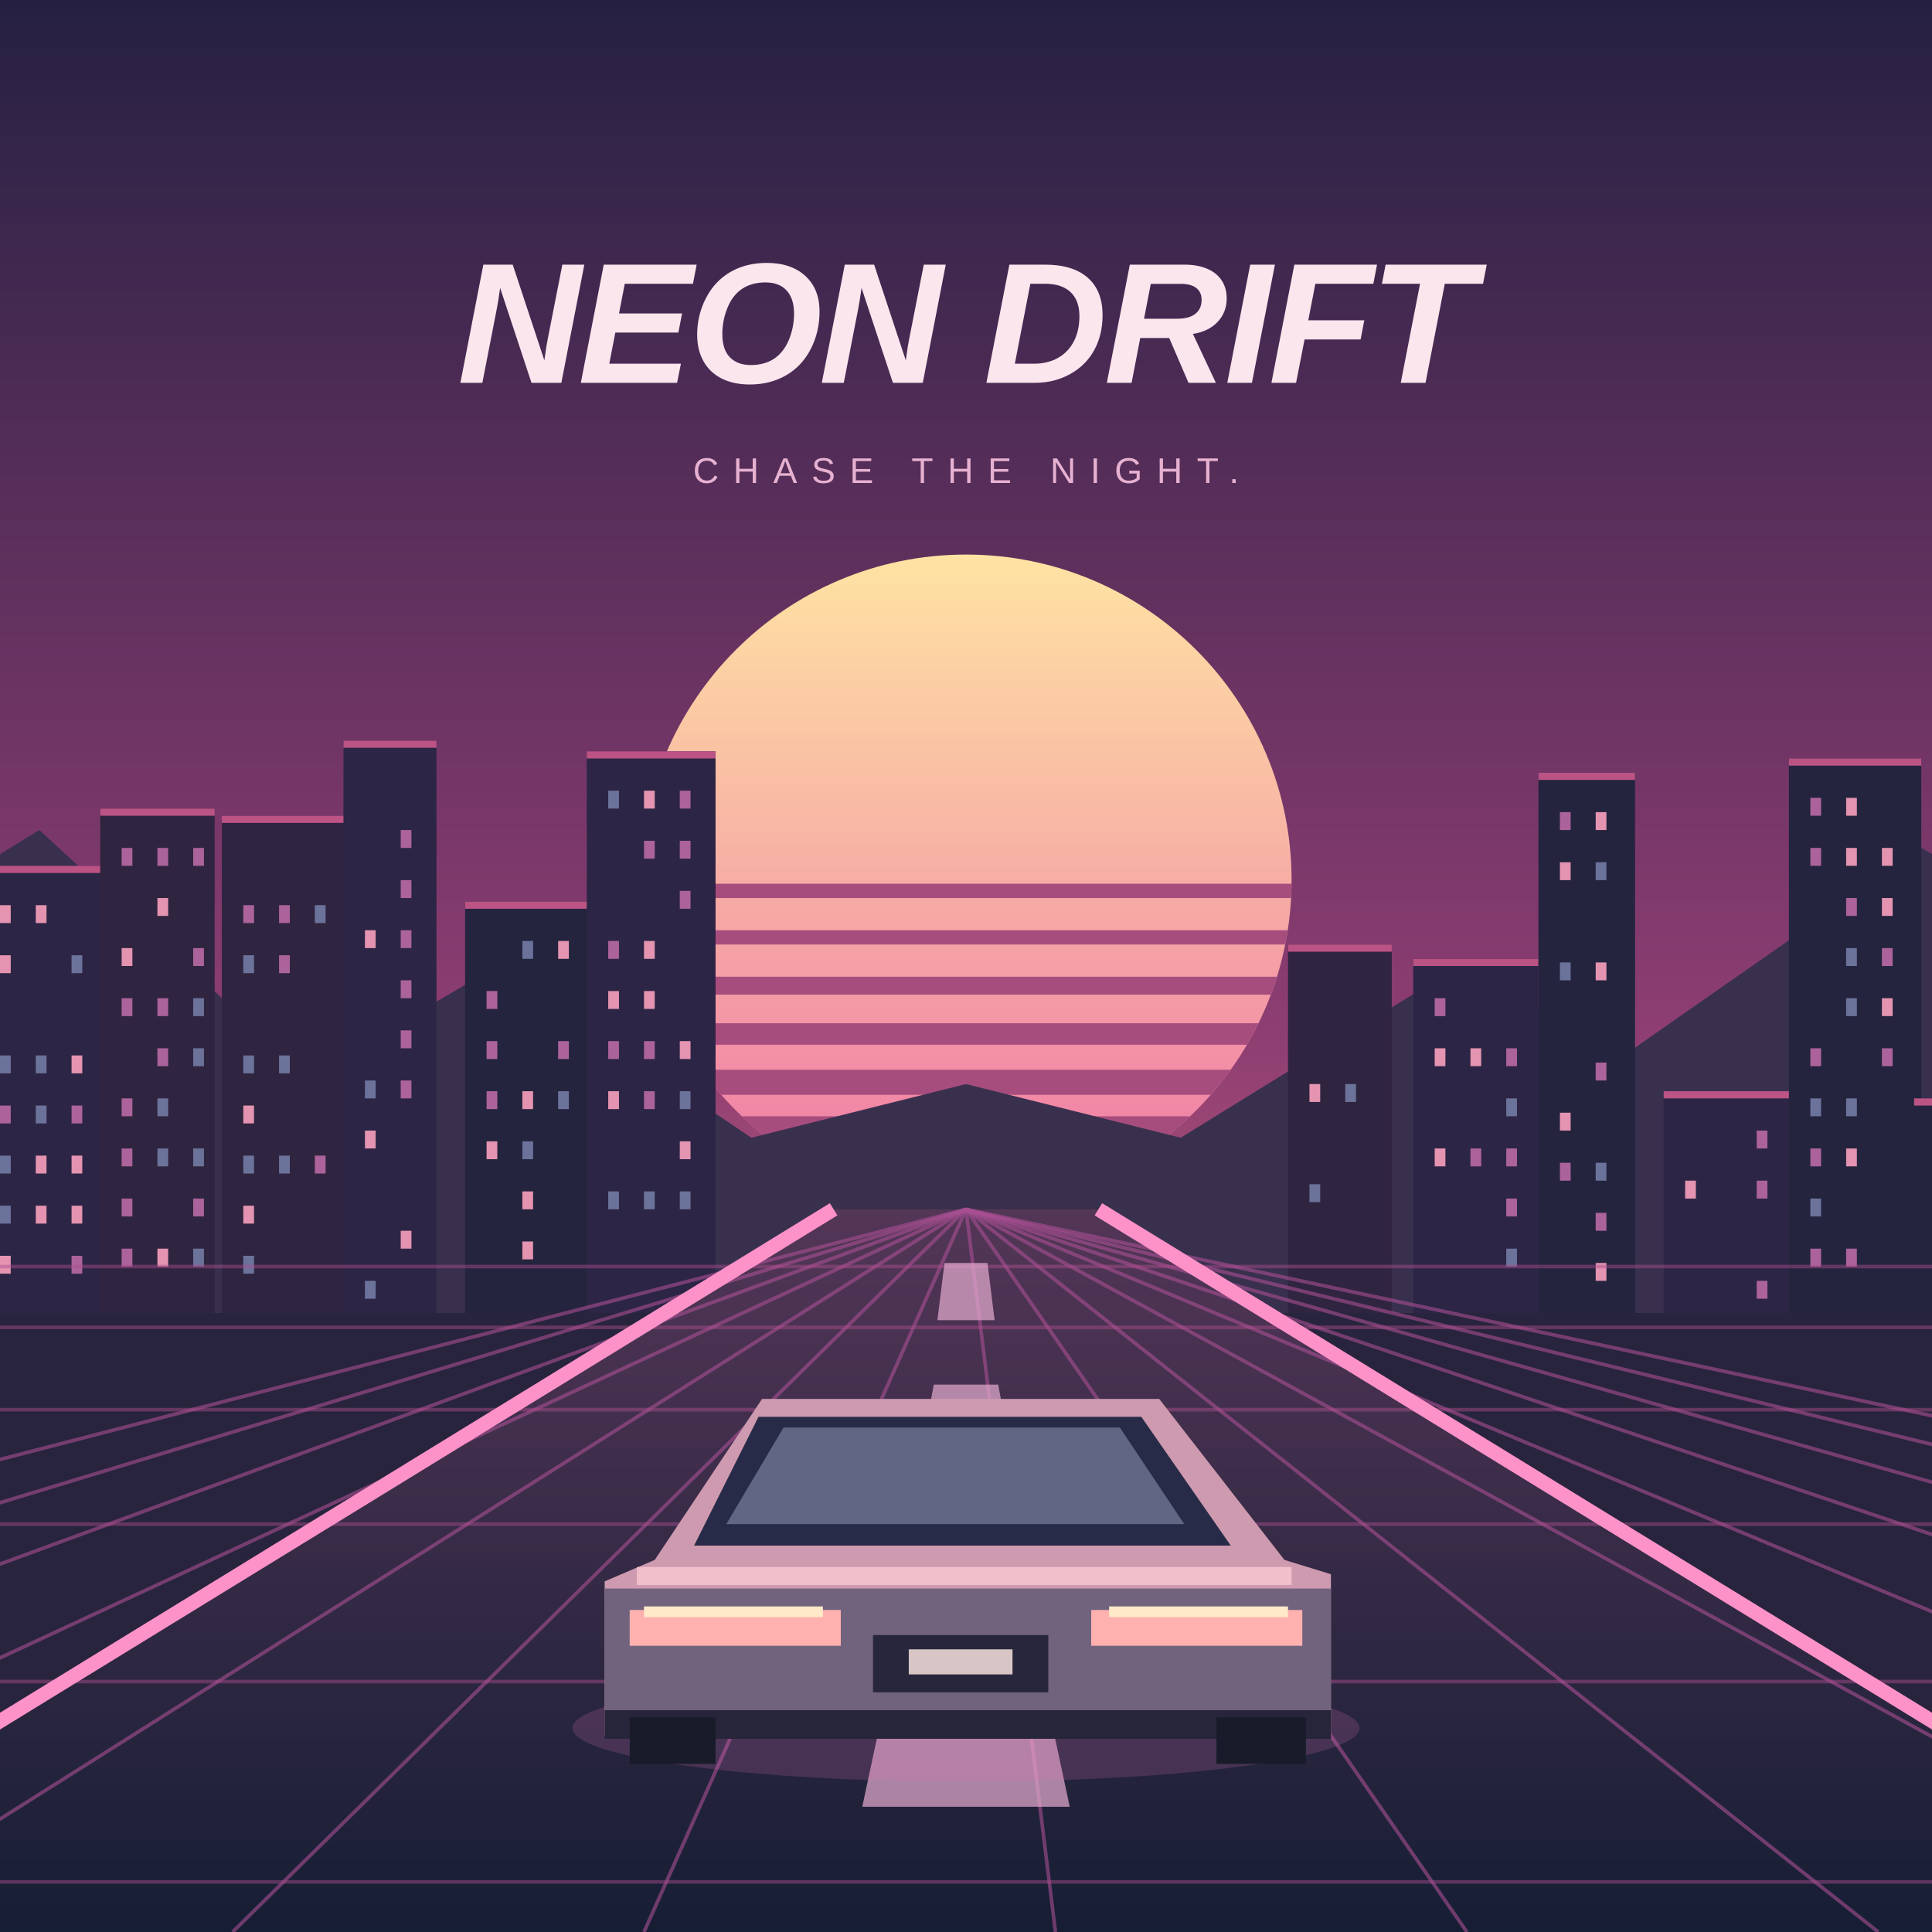
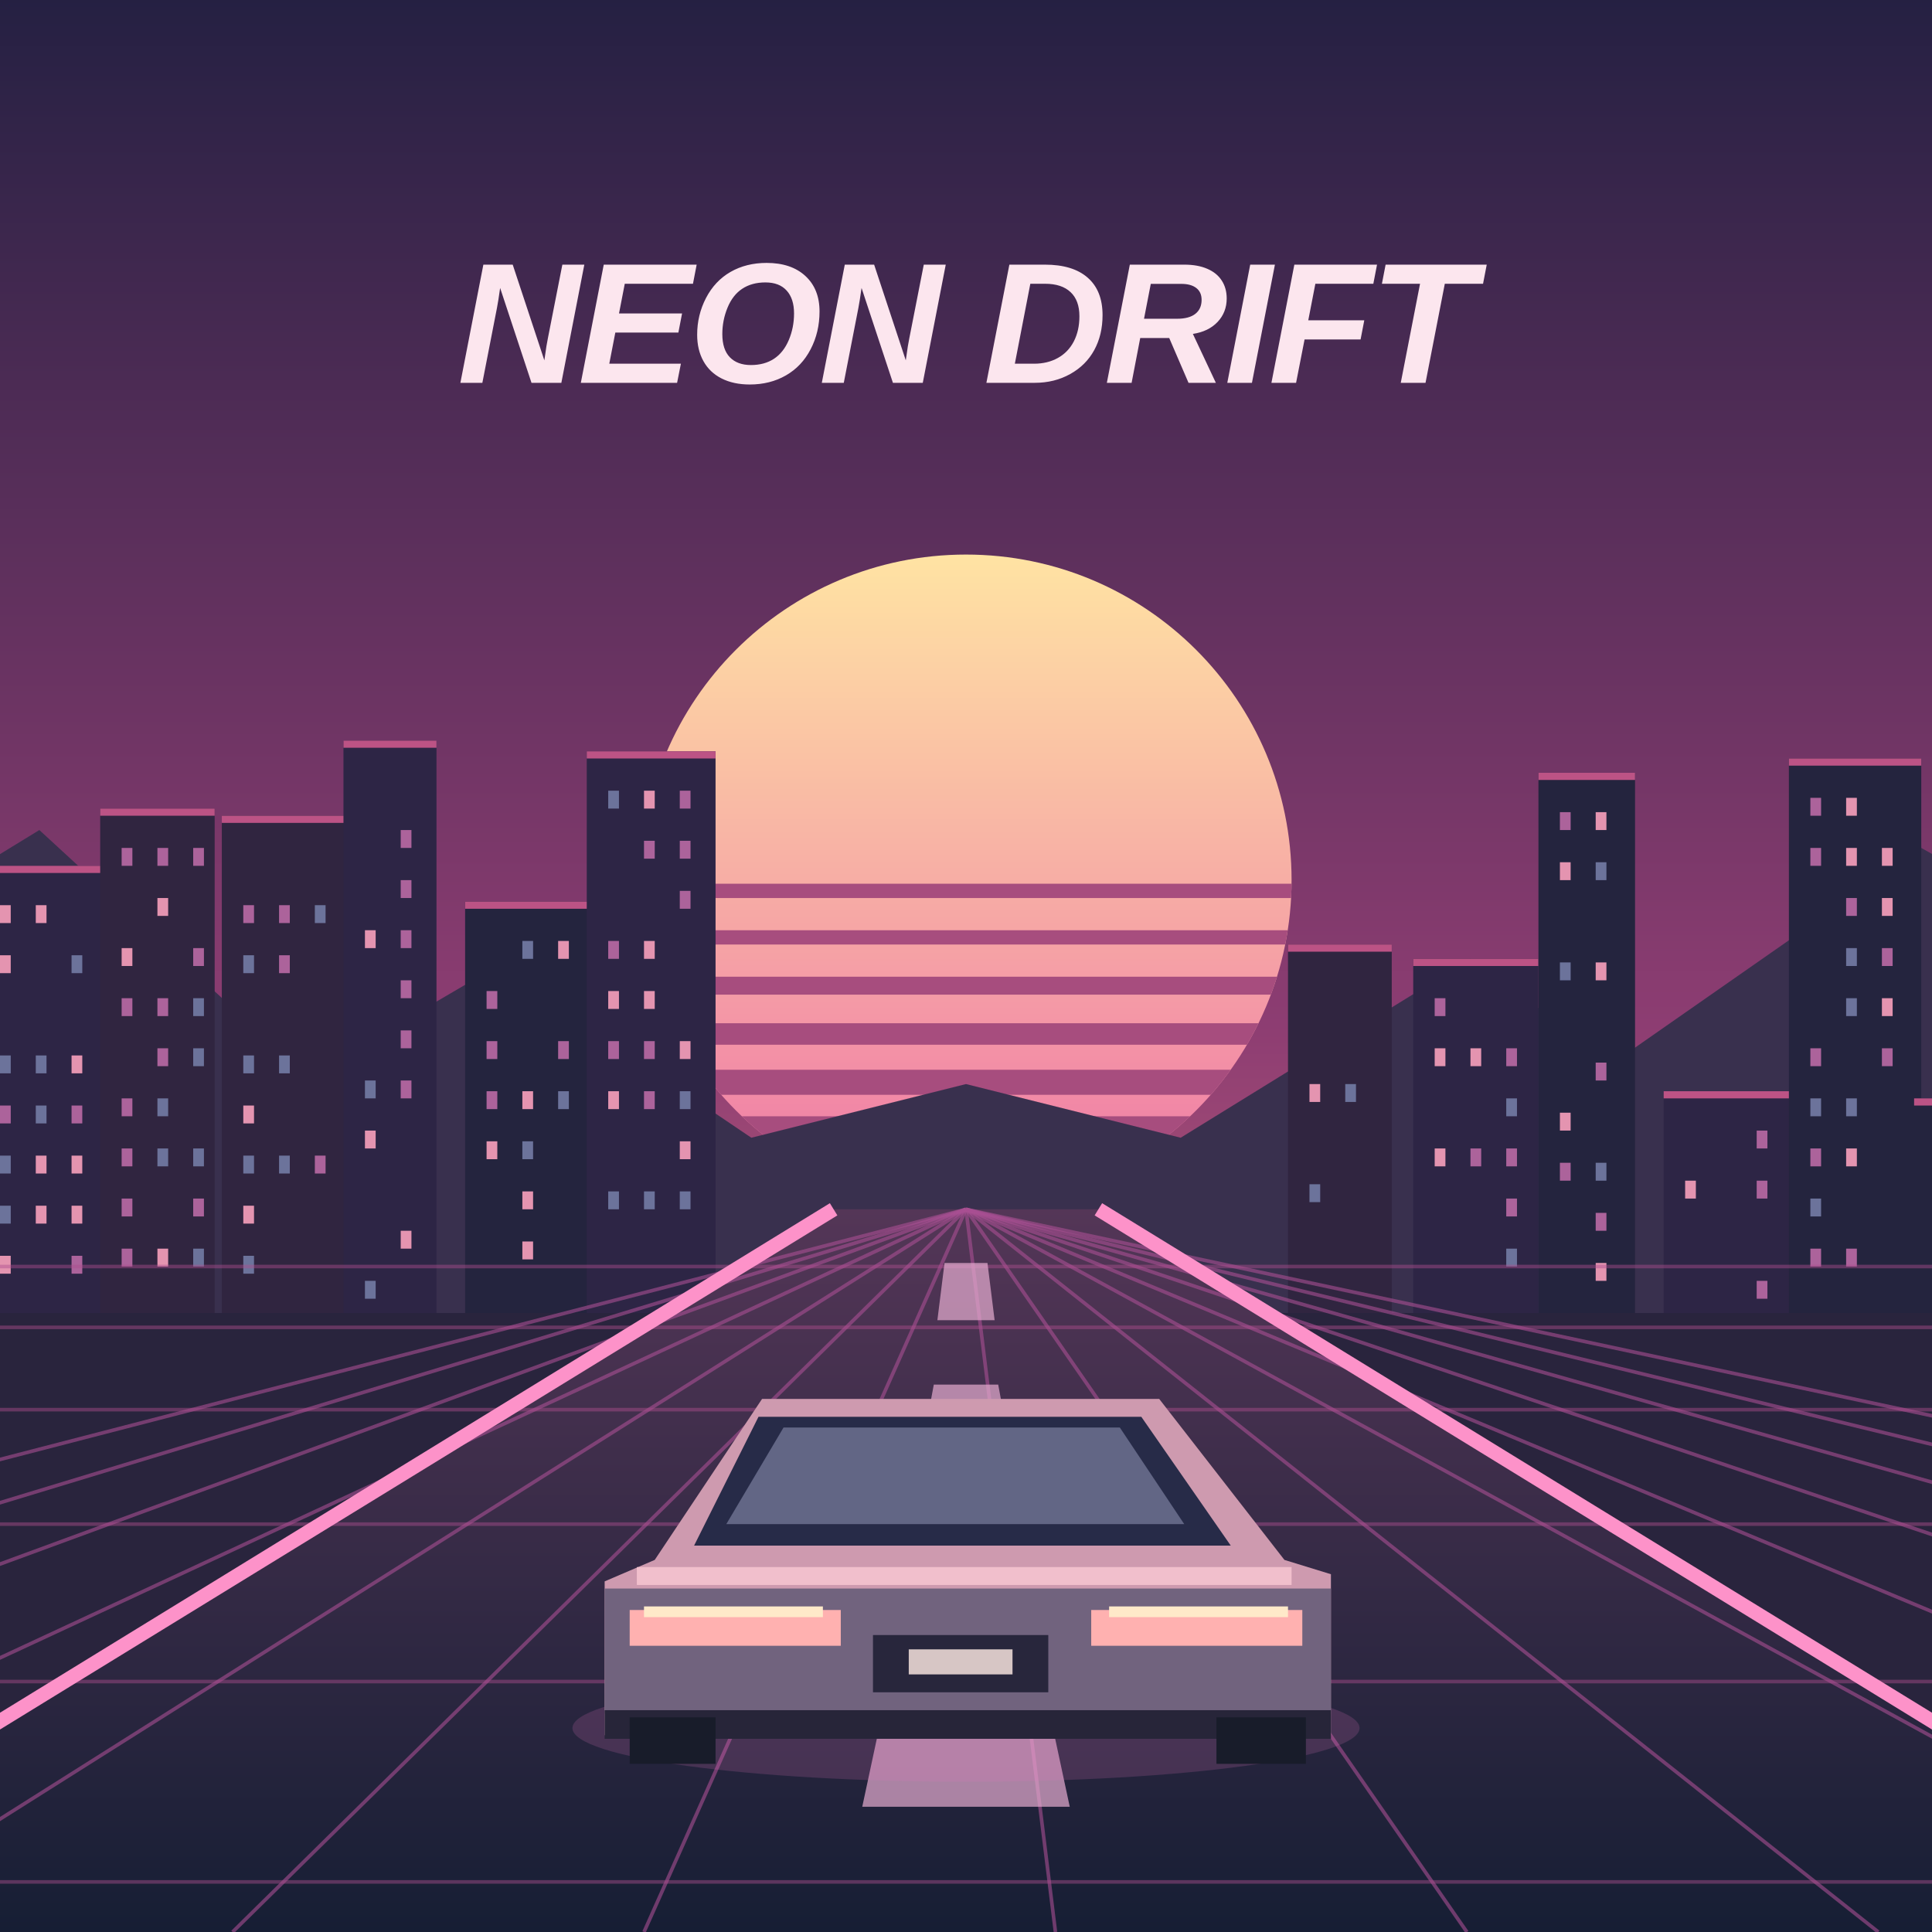
<svg xmlns="http://www.w3.org/2000/svg" viewBox="210 0 540 540" role="img">
  <defs>
    <linearGradient id="sky" x2="0" y2="1">
      <stop stop-color="#242042" />
      <stop offset=".53" stop-color="#8d3d72" />
      <stop offset="1" stop-color="#fa8a86" />
    </linearGradient>
    <linearGradient id="sun" x2="0" y2="1">
      <stop stop-color="#ffe3a3" />
      <stop offset="1" stop-color="#ef78a7" />
    </linearGradient>
    <linearGradient id="road" x2="0" y2="1">
      <stop stop-color="#543657" />
      <stop offset="1" stop-color="#161e34" />
    </linearGradient>
    <clipPath id="sun-cut">
      <circle cx="480" cy="246" r="91" />
    </clipPath>
  </defs>
  <rect x="0" y="0" width="960" height="540" fill="url(#sky)" />
  <circle cx="480" cy="246" r="91" fill="url(#sun)" />
  <rect x="380" y="247" width="200" height="4" fill="#a74d7e" clip-path="url(#sun-cut)" />
  <rect x="380" y="260" width="200" height="4" fill="#a74d7e" clip-path="url(#sun-cut)" />
  <rect x="380" y="273" width="200" height="5" fill="#a74d7e" clip-path="url(#sun-cut)" />
  <rect x="380" y="286" width="200" height="6" fill="#a74d7e" clip-path="url(#sun-cut)" />
  <rect x="380" y="299" width="200" height="7" fill="#a74d7e" clip-path="url(#sun-cut)" />
  <rect x="380" y="312" width="200" height="8" fill="#a74d7e" clip-path="url(#sun-cut)" />
  <rect x="380" y="325" width="200" height="9" fill="#a74d7e" clip-path="url(#sun-cut)" />
  <rect x="380" y="338" width="200" height="10" fill="#a74d7e" clip-path="url(#sun-cut)" />
  <path d="M0 306l95-63 59 30 67-41 75 69 53-31 71 48 60-15 60 15 81-50 40 29 86-60 82 46 69-51 62 74v98H0z" fill="#39304e" />
  <rect x="0" y="247" width="40" height="133" fill="#2d2545" />
  <rect x="0" y="247" width="40" height="2" fill="#bc5385" />
  <rect x="6" y="258" width="3" height="5" fill="#6c739b" />
  <rect x="16" y="258" width="3" height="5" fill="#ac639b" />
  <rect x="36" y="272" width="3" height="5" fill="#6c739b" />
  <rect x="6" y="286" width="3" height="5" fill="#6c739b" />
  <rect x="16" y="286" width="3" height="5" fill="#6c739b" />
  <rect x="26" y="286" width="3" height="5" fill="#ac639b" />
  <rect x="16" y="300" width="3" height="5" fill="#ac639b" />
  <rect x="26" y="300" width="3" height="5" fill="#6c739b" />
  <rect x="36" y="300" width="3" height="5" fill="#6c739b" />
  <rect x="26" y="314" width="3" height="5" fill="#ac639b" />
  <rect x="26" y="328" width="3" height="5" fill="#e494b0" />
  <rect x="6" y="342" width="3" height="5" fill="#6c739b" />
  <rect x="36" y="356" width="3" height="5" fill="#e494b0" />
  <rect x="34" y="282" width="35" height="98" fill="#302540" />
  <rect x="34" y="282" width="35" height="2" fill="#bc5385" />
  <rect x="40" y="293" width="3" height="5" fill="#ac639b" />
  <rect x="40" y="307" width="3" height="5" fill="#6c739b" />
  <rect x="50" y="307" width="3" height="5" fill="#6c739b" />
  <rect x="40" y="321" width="3" height="5" fill="#e494b0" />
  <rect x="50" y="321" width="3" height="5" fill="#6c739b" />
  <rect x="60" y="321" width="3" height="5" fill="#ac639b" />
  <rect x="60" y="335" width="3" height="5" fill="#e494b0" />
  <rect x="40" y="349" width="3" height="5" fill="#e494b0" />
  <rect x="50" y="349" width="3" height="5" fill="#ac639b" />
  <rect x="68" y="224" width="25" height="156" fill="#302540" />
  <rect x="68" y="224" width="25" height="2" fill="#bc5385" />
  <rect x="74" y="235" width="3" height="5" fill="#ac639b" />
  <rect x="74" y="249" width="3" height="5" fill="#ac639b" />
  <rect x="84" y="249" width="3" height="5" fill="#6c739b" />
  <rect x="84" y="263" width="3" height="5" fill="#6c739b" />
  <rect x="84" y="277" width="3" height="5" fill="#6c739b" />
  <rect x="74" y="291" width="3" height="5" fill="#e494b0" />
  <rect x="84" y="291" width="3" height="5" fill="#6c739b" />
  <rect x="84" y="305" width="3" height="5" fill="#ac639b" />
  <rect x="74" y="319" width="3" height="5" fill="#e494b0" />
  <rect x="84" y="319" width="3" height="5" fill="#e494b0" />
  <rect x="74" y="333" width="3" height="5" fill="#e494b0" />
  <rect x="102" y="237" width="34" height="143" fill="#2d2545" />
  <rect x="102" y="237" width="34" height="2" fill="#bc5385" />
  <rect x="108" y="248" width="3" height="5" fill="#ac639b" />
  <rect x="118" y="248" width="3" height="5" fill="#e494b0" />
  <rect x="128" y="248" width="3" height="5" fill="#6c739b" />
  <rect x="108" y="262" width="3" height="5" fill="#ac639b" />
  <rect x="108" y="276" width="3" height="5" fill="#e494b0" />
  <rect x="128" y="276" width="3" height="5" fill="#e494b0" />
  <rect x="108" y="290" width="3" height="5" fill="#6c739b" />
  <rect x="118" y="290" width="3" height="5" fill="#e494b0" />
  <rect x="128" y="304" width="3" height="5" fill="#6c739b" />
  <rect x="118" y="318" width="3" height="5" fill="#e494b0" />
  <rect x="128" y="318" width="3" height="5" fill="#6c739b" />
  <rect x="118" y="332" width="3" height="5" fill="#6c739b" />
  <rect x="108" y="346" width="3" height="5" fill="#e494b0" />
  <rect x="118" y="346" width="3" height="5" fill="#6c739b" />
  <rect x="136" y="263" width="39" height="117" fill="#302540" />
  <rect x="136" y="263" width="39" height="2" fill="#bc5385" />
  <rect x="152" y="274" width="3" height="5" fill="#ac639b" />
  <rect x="162" y="274" width="3" height="5" fill="#e494b0" />
  <rect x="142" y="288" width="3" height="5" fill="#6c739b" />
  <rect x="162" y="288" width="3" height="5" fill="#ac639b" />
  <rect x="152" y="302" width="3" height="5" fill="#ac639b" />
  <rect x="152" y="316" width="3" height="5" fill="#ac639b" />
  <rect x="142" y="330" width="3" height="5" fill="#e494b0" />
  <rect x="152" y="330" width="3" height="5" fill="#ac639b" />
  <rect x="162" y="330" width="3" height="5" fill="#6c739b" />
  <rect x="142" y="344" width="3" height="5" fill="#ac639b" />
  <rect x="162" y="344" width="3" height="5" fill="#ac639b" />
  <rect x="142" y="358" width="3" height="5" fill="#e494b0" />
  <rect x="152" y="358" width="3" height="5" fill="#6c739b" />
  <rect x="162" y="358" width="3" height="5" fill="#6c739b" />
  <rect x="170" y="307" width="24" height="73" fill="#2d2545" />
  <rect x="170" y="307" width="24" height="2" fill="#bc5385" />
  <rect x="186" y="318" width="3" height="5" fill="#ac639b" />
  <rect x="176" y="332" width="3" height="5" fill="#e494b0" />
  <rect x="186" y="332" width="3" height="5" fill="#e494b0" />
  <rect x="176" y="346" width="3" height="5" fill="#6c739b" />
  <rect x="186" y="346" width="3" height="5" fill="#ac639b" />
  <rect x="204" y="242" width="36" height="138" fill="#2d2545" />
  <rect x="204" y="242" width="36" height="2" fill="#bc5385" />
  <rect x="210" y="253" width="3" height="5" fill="#e494b0" />
  <rect x="220" y="253" width="3" height="5" fill="#e494b0" />
  <rect x="210" y="267" width="3" height="5" fill="#e494b0" />
  <rect x="230" y="267" width="3" height="5" fill="#6c739b" />
  <rect x="210" y="295" width="3" height="5" fill="#6c739b" />
  <rect x="220" y="295" width="3" height="5" fill="#6c739b" />
  <rect x="230" y="295" width="3" height="5" fill="#e494b0" />
  <rect x="210" y="309" width="3" height="5" fill="#ac639b" />
  <rect x="220" y="309" width="3" height="5" fill="#6c739b" />
  <rect x="230" y="309" width="3" height="5" fill="#ac639b" />
  <rect x="210" y="323" width="3" height="5" fill="#6c739b" />
  <rect x="220" y="323" width="3" height="5" fill="#e494b0" />
  <rect x="230" y="323" width="3" height="5" fill="#e494b0" />
  <rect x="210" y="337" width="3" height="5" fill="#6c739b" />
  <rect x="220" y="337" width="3" height="5" fill="#e494b0" />
  <rect x="230" y="337" width="3" height="5" fill="#e494b0" />
  <rect x="210" y="351" width="3" height="5" fill="#e494b0" />
  <rect x="230" y="351" width="3" height="5" fill="#ac639b" />
  <rect x="238" y="226" width="32" height="154" fill="#302540" />
  <rect x="238" y="226" width="32" height="2" fill="#bc5385" />
  <rect x="244" y="237" width="3" height="5" fill="#ac639b" />
  <rect x="254" y="237" width="3" height="5" fill="#ac639b" />
  <rect x="264" y="237" width="3" height="5" fill="#ac639b" />
  <rect x="254" y="251" width="3" height="5" fill="#e494b0" />
  <rect x="244" y="265" width="3" height="5" fill="#e494b0" />
  <rect x="264" y="265" width="3" height="5" fill="#ac639b" />
  <rect x="244" y="279" width="3" height="5" fill="#ac639b" />
  <rect x="254" y="279" width="3" height="5" fill="#ac639b" />
  <rect x="264" y="279" width="3" height="5" fill="#6c739b" />
  <rect x="254" y="293" width="3" height="5" fill="#ac639b" />
  <rect x="264" y="293" width="3" height="5" fill="#6c739b" />
  <rect x="244" y="307" width="3" height="5" fill="#ac639b" />
  <rect x="254" y="307" width="3" height="5" fill="#6c739b" />
  <rect x="244" y="321" width="3" height="5" fill="#ac639b" />
  <rect x="254" y="321" width="3" height="5" fill="#6c739b" />
  <rect x="264" y="321" width="3" height="5" fill="#6c739b" />
  <rect x="244" y="335" width="3" height="5" fill="#ac639b" />
  <rect x="264" y="335" width="3" height="5" fill="#ac639b" />
  <rect x="244" y="349" width="3" height="5" fill="#ac639b" />
  <rect x="254" y="349" width="3" height="5" fill="#e494b0" />
  <rect x="264" y="349" width="3" height="5" fill="#6c739b" />
  <rect x="272" y="228" width="41" height="152" fill="#302540" />
  <rect x="272" y="228" width="41" height="2" fill="#bc5385" />
  <rect x="308" y="239" width="3" height="5" fill="#e494b0" />
  <rect x="278" y="253" width="3" height="5" fill="#ac639b" />
  <rect x="288" y="253" width="3" height="5" fill="#ac639b" />
  <rect x="298" y="253" width="3" height="5" fill="#6c739b" />
  <rect x="308" y="253" width="3" height="5" fill="#6c739b" />
  <rect x="278" y="267" width="3" height="5" fill="#6c739b" />
  <rect x="288" y="267" width="3" height="5" fill="#ac639b" />
  <rect x="308" y="267" width="3" height="5" fill="#6c739b" />
  <rect x="308" y="281" width="3" height="5" fill="#e494b0" />
  <rect x="278" y="295" width="3" height="5" fill="#6c739b" />
  <rect x="288" y="295" width="3" height="5" fill="#6c739b" />
  <rect x="278" y="309" width="3" height="5" fill="#e494b0" />
  <rect x="278" y="323" width="3" height="5" fill="#6c739b" />
  <rect x="288" y="323" width="3" height="5" fill="#6c739b" />
  <rect x="298" y="323" width="3" height="5" fill="#ac639b" />
  <rect x="308" y="323" width="3" height="5" fill="#6c739b" />
  <rect x="278" y="337" width="3" height="5" fill="#e494b0" />
  <rect x="308" y="337" width="3" height="5" fill="#e494b0" />
  <rect x="278" y="351" width="3" height="5" fill="#6c739b" />
  <rect x="306" y="207" width="26" height="173" fill="#2d2545" />
  <rect x="306" y="207" width="26" height="2" fill="#bc5385" />
  <rect x="322" y="232" width="3" height="5" fill="#ac639b" />
  <rect x="322" y="246" width="3" height="5" fill="#ac639b" />
  <rect x="312" y="260" width="3" height="5" fill="#e494b0" />
  <rect x="322" y="260" width="3" height="5" fill="#ac639b" />
  <rect x="322" y="274" width="3" height="5" fill="#ac639b" />
  <rect x="322" y="288" width="3" height="5" fill="#ac639b" />
  <rect x="312" y="302" width="3" height="5" fill="#6c739b" />
  <rect x="322" y="302" width="3" height="5" fill="#ac639b" />
  <rect x="312" y="316" width="3" height="5" fill="#e494b0" />
  <rect x="322" y="344" width="3" height="5" fill="#e494b0" />
  <rect x="312" y="358" width="3" height="5" fill="#6c739b" />
  <rect x="340" y="252" width="40" height="128" fill="#24243e" />
  <rect x="340" y="252" width="40" height="2" fill="#bc5385" />
  <rect x="356" y="263" width="3" height="5" fill="#6c739b" />
  <rect x="366" y="263" width="3" height="5" fill="#e494b0" />
  <rect x="376" y="263" width="3" height="5" fill="#ac639b" />
  <rect x="346" y="277" width="3" height="5" fill="#ac639b" />
  <rect x="376" y="277" width="3" height="5" fill="#ac639b" />
  <rect x="346" y="291" width="3" height="5" fill="#ac639b" />
  <rect x="366" y="291" width="3" height="5" fill="#ac639b" />
  <rect x="376" y="291" width="3" height="5" fill="#e494b0" />
  <rect x="346" y="305" width="3" height="5" fill="#ac639b" />
  <rect x="356" y="305" width="3" height="5" fill="#e494b0" />
  <rect x="366" y="305" width="3" height="5" fill="#6c739b" />
  <rect x="346" y="319" width="3" height="5" fill="#e494b0" />
  <rect x="356" y="319" width="3" height="5" fill="#6c739b" />
  <rect x="376" y="319" width="3" height="5" fill="#e494b0" />
  <rect x="356" y="333" width="3" height="5" fill="#e494b0" />
  <rect x="376" y="333" width="3" height="5" fill="#6c739b" />
  <rect x="356" y="347" width="3" height="5" fill="#e494b0" />
  <rect x="374" y="210" width="36" height="170" fill="#2d2545" />
  <rect x="374" y="210" width="36" height="2" fill="#bc5385" />
  <rect x="380" y="221" width="3" height="5" fill="#6c739b" />
  <rect x="390" y="221" width="3" height="5" fill="#e494b0" />
  <rect x="400" y="221" width="3" height="5" fill="#ac639b" />
  <rect x="390" y="235" width="3" height="5" fill="#ac639b" />
  <rect x="400" y="235" width="3" height="5" fill="#ac639b" />
  <rect x="400" y="249" width="3" height="5" fill="#ac639b" />
  <rect x="380" y="263" width="3" height="5" fill="#ac639b" />
  <rect x="390" y="263" width="3" height="5" fill="#e494b0" />
  <rect x="380" y="277" width="3" height="5" fill="#e494b0" />
  <rect x="390" y="277" width="3" height="5" fill="#e494b0" />
  <rect x="380" y="291" width="3" height="5" fill="#ac639b" />
  <rect x="390" y="291" width="3" height="5" fill="#ac639b" />
  <rect x="400" y="291" width="3" height="5" fill="#e494b0" />
  <rect x="380" y="305" width="3" height="5" fill="#e494b0" />
  <rect x="390" y="305" width="3" height="5" fill="#ac639b" />
  <rect x="400" y="305" width="3" height="5" fill="#6c739b" />
  <rect x="400" y="319" width="3" height="5" fill="#e494b0" />
  <rect x="380" y="333" width="3" height="5" fill="#6c739b" />
  <rect x="390" y="333" width="3" height="5" fill="#6c739b" />
  <rect x="400" y="333" width="3" height="5" fill="#6c739b" />
  <rect x="570" y="264" width="29" height="116" fill="#302540" />
  <rect x="570" y="264" width="29" height="2" fill="#bc5385" />
  <rect x="576" y="303" width="3" height="5" fill="#e494b0" />
  <rect x="586" y="303" width="3" height="5" fill="#6c739b" />
  <rect x="576" y="331" width="3" height="5" fill="#6c739b" />
  <rect x="605" y="268" width="35" height="112" fill="#2d2545" />
  <rect x="605" y="268" width="35" height="2" fill="#bc5385" />
  <rect x="611" y="279" width="3" height="5" fill="#ac639b" />
  <rect x="611" y="293" width="3" height="5" fill="#e494b0" />
  <rect x="621" y="293" width="3" height="5" fill="#e494b0" />
  <rect x="631" y="293" width="3" height="5" fill="#ac639b" />
  <rect x="631" y="307" width="3" height="5" fill="#6c739b" />
  <rect x="611" y="321" width="3" height="5" fill="#e494b0" />
  <rect x="621" y="321" width="3" height="5" fill="#ac639b" />
  <rect x="631" y="321" width="3" height="5" fill="#ac639b" />
  <rect x="631" y="335" width="3" height="5" fill="#ac639b" />
  <rect x="631" y="349" width="3" height="5" fill="#6c739b" />
  <rect x="640" y="216" width="27" height="164" fill="#24243e" />
  <rect x="640" y="216" width="27" height="2" fill="#bc5385" />
  <rect x="646" y="227" width="3" height="5" fill="#ac639b" />
  <rect x="656" y="227" width="3" height="5" fill="#e494b0" />
  <rect x="646" y="241" width="3" height="5" fill="#e494b0" />
  <rect x="656" y="241" width="3" height="5" fill="#6c739b" />
  <rect x="646" y="269" width="3" height="5" fill="#6c739b" />
  <rect x="656" y="269" width="3" height="5" fill="#e494b0" />
  <rect x="656" y="297" width="3" height="5" fill="#ac639b" />
  <rect x="646" y="311" width="3" height="5" fill="#e494b0" />
  <rect x="646" y="325" width="3" height="5" fill="#ac639b" />
  <rect x="656" y="325" width="3" height="5" fill="#6c739b" />
  <rect x="656" y="339" width="3" height="5" fill="#ac639b" />
  <rect x="656" y="353" width="3" height="5" fill="#e494b0" />
  <rect x="675" y="305" width="43" height="75" fill="#2d2545" />
  <rect x="675" y="305" width="43" height="2" fill="#bc5385" />
  <rect x="701" y="316" width="3" height="5" fill="#ac639b" />
  <rect x="711" y="316" width="3" height="5" fill="#ac639b" />
  <rect x="681" y="330" width="3" height="5" fill="#e494b0" />
  <rect x="701" y="330" width="3" height="5" fill="#ac639b" />
  <rect x="711" y="344" width="3" height="5" fill="#6c739b" />
  <rect x="701" y="358" width="3" height="5" fill="#ac639b" />
  <rect x="711" y="358" width="3" height="5" fill="#e494b0" />
  <rect x="710" y="212" width="37" height="168" fill="#24243e" />
  <rect x="710" y="212" width="37" height="2" fill="#bc5385" />
  <rect x="716" y="223" width="3" height="5" fill="#ac639b" />
  <rect x="726" y="223" width="3" height="5" fill="#e494b0" />
  <rect x="716" y="237" width="3" height="5" fill="#ac639b" />
  <rect x="726" y="237" width="3" height="5" fill="#e494b0" />
  <rect x="736" y="237" width="3" height="5" fill="#e494b0" />
  <rect x="726" y="251" width="3" height="5" fill="#ac639b" />
  <rect x="736" y="251" width="3" height="5" fill="#e494b0" />
  <rect x="726" y="265" width="3" height="5" fill="#6c739b" />
  <rect x="736" y="265" width="3" height="5" fill="#ac639b" />
  <rect x="726" y="279" width="3" height="5" fill="#6c739b" />
  <rect x="736" y="279" width="3" height="5" fill="#e494b0" />
  <rect x="716" y="293" width="3" height="5" fill="#ac639b" />
  <rect x="736" y="293" width="3" height="5" fill="#ac639b" />
  <rect x="716" y="307" width="3" height="5" fill="#6c739b" />
  <rect x="726" y="307" width="3" height="5" fill="#6c739b" />
  <rect x="716" y="321" width="3" height="5" fill="#ac639b" />
  <rect x="726" y="321" width="3" height="5" fill="#e494b0" />
  <rect x="716" y="335" width="3" height="5" fill="#6c739b" />
  <rect x="716" y="349" width="3" height="5" fill="#ac639b" />
  <rect x="726" y="349" width="3" height="5" fill="#ac639b" />
  <rect x="745" y="307" width="27" height="73" fill="#24243e" />
  <rect x="745" y="307" width="27" height="2" fill="#bc5385" />
  <rect x="751" y="318" width="3" height="5" fill="#ac639b" />
  <rect x="761" y="332" width="3" height="5" fill="#6c739b" />
  <rect x="780" y="251" width="28" height="129" fill="#24243e" />
  <rect x="780" y="251" width="28" height="2" fill="#bc5385" />
  <rect x="796" y="262" width="3" height="5" fill="#e494b0" />
  <rect x="786" y="276" width="3" height="5" fill="#e494b0" />
  <rect x="786" y="304" width="3" height="5" fill="#e494b0" />
  <rect x="796" y="304" width="3" height="5" fill="#6c739b" />
  <rect x="796" y="318" width="3" height="5" fill="#e494b0" />
  <rect x="796" y="332" width="3" height="5" fill="#e494b0" />
  <rect x="815" y="239" width="26" height="141" fill="#302540" />
  <rect x="815" y="239" width="26" height="2" fill="#bc5385" />
  <rect x="821" y="278" width="3" height="5" fill="#ac639b" />
  <rect x="831" y="278" width="3" height="5" fill="#ac639b" />
  <rect x="831" y="292" width="3" height="5" fill="#6c739b" />
  <rect x="821" y="334" width="3" height="5" fill="#6c739b" />
  <rect x="831" y="334" width="3" height="5" fill="#6c739b" />
  <rect x="821" y="348" width="3" height="5" fill="#e494b0" />
  <rect x="850" y="279" width="43" height="101" fill="#24243e" />
  <rect x="850" y="279" width="43" height="2" fill="#bc5385" />
  <rect x="856" y="290" width="3" height="5" fill="#e494b0" />
  <rect x="866" y="290" width="3" height="5" fill="#6c739b" />
  <rect x="876" y="290" width="3" height="5" fill="#ac639b" />
  <rect x="886" y="290" width="3" height="5" fill="#ac639b" />
  <rect x="866" y="304" width="3" height="5" fill="#e494b0" />
  <rect x="886" y="304" width="3" height="5" fill="#ac639b" />
  <rect x="866" y="318" width="3" height="5" fill="#e494b0" />
  <rect x="876" y="318" width="3" height="5" fill="#e494b0" />
  <rect x="856" y="332" width="3" height="5" fill="#ac639b" />
  <rect x="866" y="332" width="3" height="5" fill="#6c739b" />
  <rect x="876" y="346" width="3" height="5" fill="#e494b0" />
  <rect x="886" y="346" width="3" height="5" fill="#ac639b" />
  <rect x="885" y="295" width="44" height="85" fill="#2d2545" />
  <rect x="885" y="295" width="44" height="2" fill="#bc5385" />
  <rect x="891" y="306" width="3" height="5" fill="#e494b0" />
  <rect x="901" y="306" width="3" height="5" fill="#6c739b" />
  <rect x="911" y="306" width="3" height="5" fill="#e494b0" />
  <rect x="921" y="320" width="3" height="5" fill="#e494b0" />
  <rect x="891" y="334" width="3" height="5" fill="#6c739b" />
  <rect x="901" y="334" width="3" height="5" fill="#ac639b" />
  <rect x="891" y="348" width="3" height="5" fill="#6c739b" />
  <rect x="911" y="348" width="3" height="5" fill="#ac639b" />
  <rect x="920" y="211" width="26" height="169" fill="#2d2545" />
  <rect x="920" y="211" width="26" height="2" fill="#bc5385" />
  <rect x="926" y="222" width="3" height="5" fill="#ac639b" />
  <rect x="936" y="250" width="3" height="5" fill="#6c739b" />
  <rect x="926" y="264" width="3" height="5" fill="#e494b0" />
  <rect x="926" y="292" width="3" height="5" fill="#e494b0" />
  <rect x="926" y="320" width="3" height="5" fill="#e494b0" />
  <rect x="936" y="334" width="3" height="5" fill="#ac639b" />
  <rect x="936" y="348" width="3" height="5" fill="#6c739b" />
  <rect x="955" y="290" width="38" height="90" fill="#302540" />
  <rect x="955" y="290" width="38" height="2" fill="#bc5385" />
  <rect x="961" y="301" width="3" height="5" fill="#6c739b" />
  <rect x="971" y="301" width="3" height="5" fill="#e494b0" />
  <rect x="981" y="301" width="3" height="5" fill="#ac639b" />
  <rect x="961" y="315" width="3" height="5" fill="#6c739b" />
  <rect x="971" y="315" width="3" height="5" fill="#6c739b" />
  <rect x="971" y="329" width="3" height="5" fill="#e494b0" />
  <rect x="961" y="343" width="3" height="5" fill="#6c739b" />
  <rect x="961" y="357" width="3" height="5" fill="#6c739b" />
  <rect x="971" y="357" width="3" height="5" fill="#6c739b" />
  <rect x="981" y="357" width="3" height="5" fill="#e494b0" />
  <path d="M0 367h960v173H0z" fill="#29243d" />
  <path d="M443 338h74l329 202H114z" fill="url(#road)" />
  <path d="M480 338L-300 540" stroke="#a94f92" stroke-width="1" opacity=".6" />
  <path d="M480 338L-185 540" stroke="#a94f92" stroke-width="1" opacity=".6" />
  <path d="M480 338L-70 540" stroke="#a94f92" stroke-width="1" opacity=".6" />
  <path d="M480 338L45 540" stroke="#a94f92" stroke-width="1" opacity=".6" />
  <path d="M480 338L160 540" stroke="#a94f92" stroke-width="1" opacity=".6" />
  <path d="M480 338L275 540" stroke="#a94f92" stroke-width="1" opacity=".6" />
  <path d="M480 338L390 540" stroke="#a94f92" stroke-width="1" opacity=".6" />
  <path d="M480 338L505 540" stroke="#a94f92" stroke-width="1" opacity=".6" />
  <path d="M480 338L620 540" stroke="#a94f92" stroke-width="1" opacity=".6" />
  <path d="M480 338L735 540" stroke="#a94f92" stroke-width="1" opacity=".6" />
  <path d="M480 338L850 540" stroke="#a94f92" stroke-width="1" opacity=".6" />
  <path d="M480 338L965 540" stroke="#a94f92" stroke-width="1" opacity=".6" />
  <path d="M480 338L1080 540" stroke="#a94f92" stroke-width="1" opacity=".6" />
  <path d="M480 338L1195 540" stroke="#a94f92" stroke-width="1" opacity=".6" />
  <path d="M480 338L1310 540" stroke="#a94f92" stroke-width="1" opacity=".6" />
  <path d="M480 338L1425 540" stroke="#a94f92" stroke-width="1" opacity=".6" />
  <path d="M0 354h960" stroke="#ae4d8d" stroke-width="1" opacity=".45" />
  <path d="M0 371h960" stroke="#ae4d8d" stroke-width="1" opacity=".45" />
  <path d="M0 394h960" stroke="#ae4d8d" stroke-width="1" opacity=".45" />
  <path d="M0 426h960" stroke="#ae4d8d" stroke-width="1" opacity=".45" />
  <path d="M0 470h960" stroke="#ae4d8d" stroke-width="1" opacity=".45" />
  <path d="M0 526h960" stroke="#ae4d8d" stroke-width="1" opacity=".45" />
  <path d="M443 338L114 540M517 338L846 540" stroke="#fd92c9" stroke-width="4" />
  <path d="M474 353h12l2 16h-16zM471 387h18l5 27h-28zM463 449h34l12 56h-58z" fill="#e6acd0" opacity=".7" />
  <g transform="translate(0 0)">
    <ellipse cx="480" cy="483" rx="110" ry="15" fill="#e173bd" opacity=".18" />
    <path d="M393 436l30-45h111l35 45 13 4v45H379v-43z" fill="#ce9aaf" />
    <path d="M422 396h107l25 36H404z" fill="#272b48" />
    <path d="M429 399h94l18 27H413z" fill="#626685" />
    <path d="M379 444h203v35H379z" fill="#71637e" />
    <path d="M386 450h59v10h-59zM515 450h59v10h-59z" fill="#ffb1b0" />
    <path d="M390 449h50v3h-50zM520 449h50v3h-50z" fill="#ffe9c9" />
    <path d="M454 457h49v16h-49z" fill="#28263c" />
    <path d="M464 461h29v7h-29z" fill="#d7c6c5" />
    <path d="M379 478h203v8H379z" fill="#272539" />
    <path d="M386 480h24v13h-24zM550 480h25v13h-25z" fill="#181c2a" />
    <path d="M388 438h183v5H388z" fill="#f1bfcc" />
  </g>
  <text x="480" y="107" text-anchor="middle" fill="#fce6ee" font-family="Arial,sans-serif" font-size="48" font-weight="900" font-style="italic" letter-spacing="-1">NEON DRIFT</text>
-   <text x="480" y="135" text-anchor="middle" fill="#e7b1d1" font-family="Arial,sans-serif" font-size="10" letter-spacing="4">CHASE THE NIGHT.</text>
</svg>
